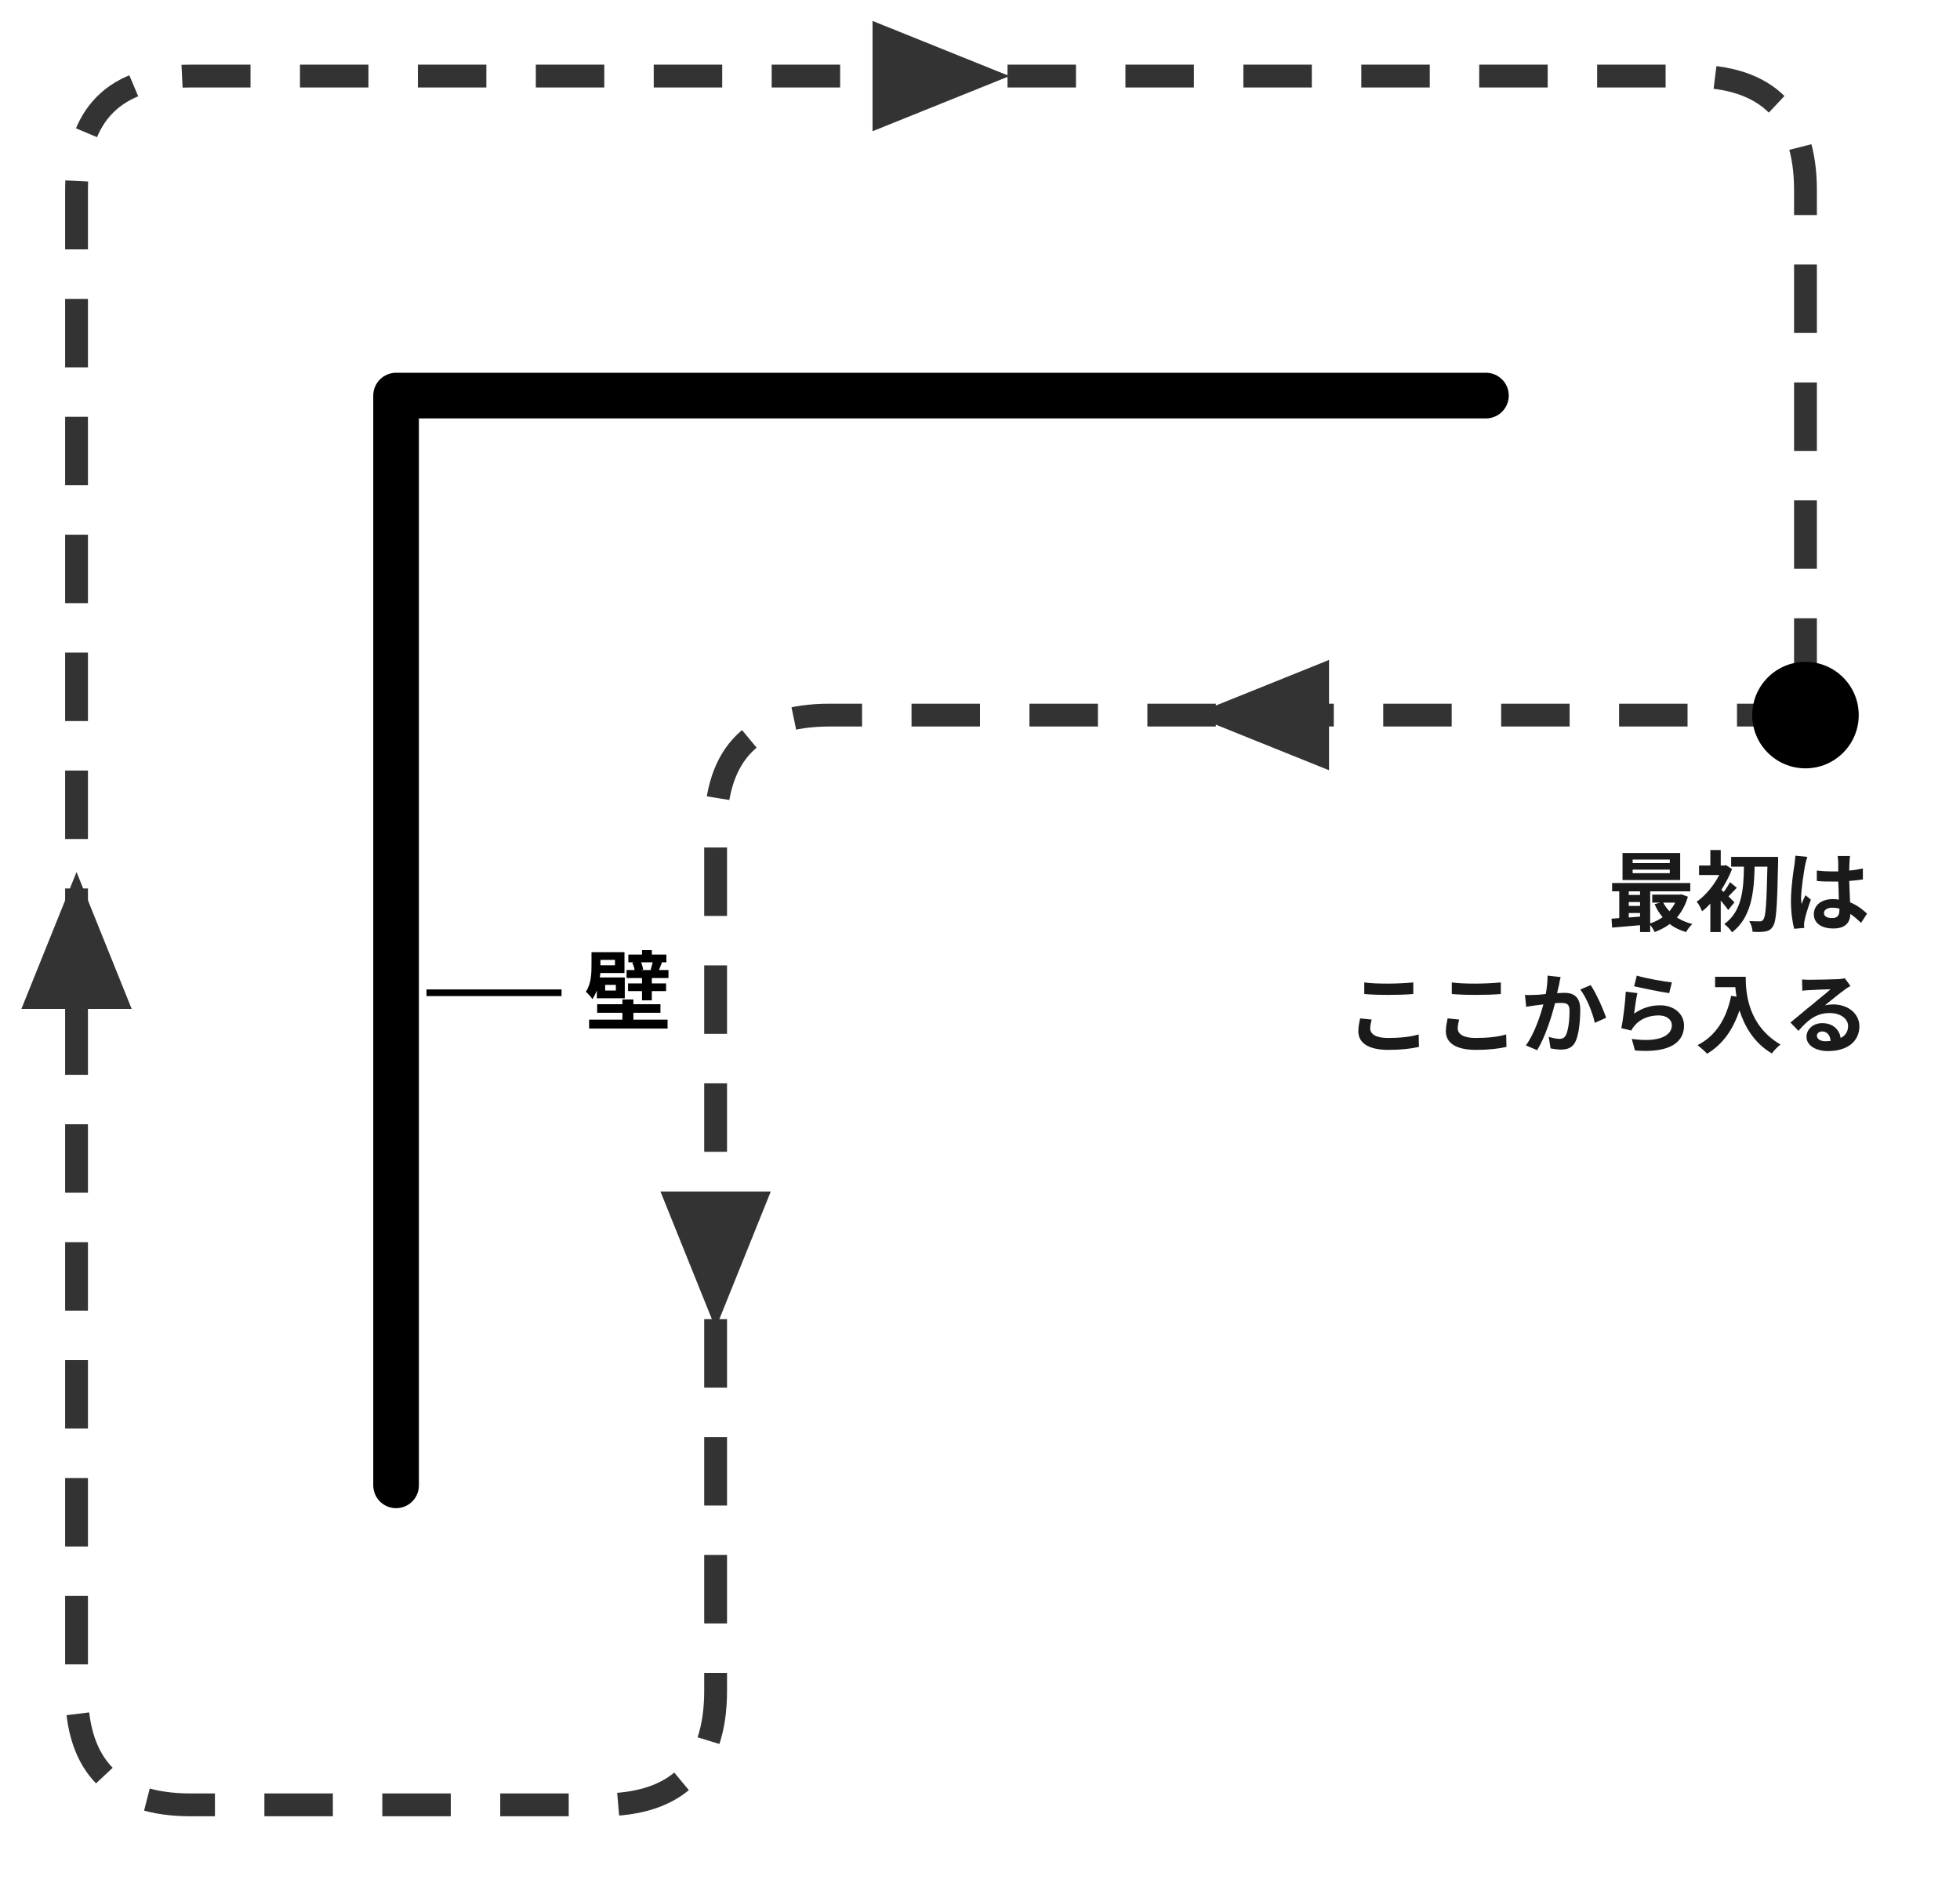
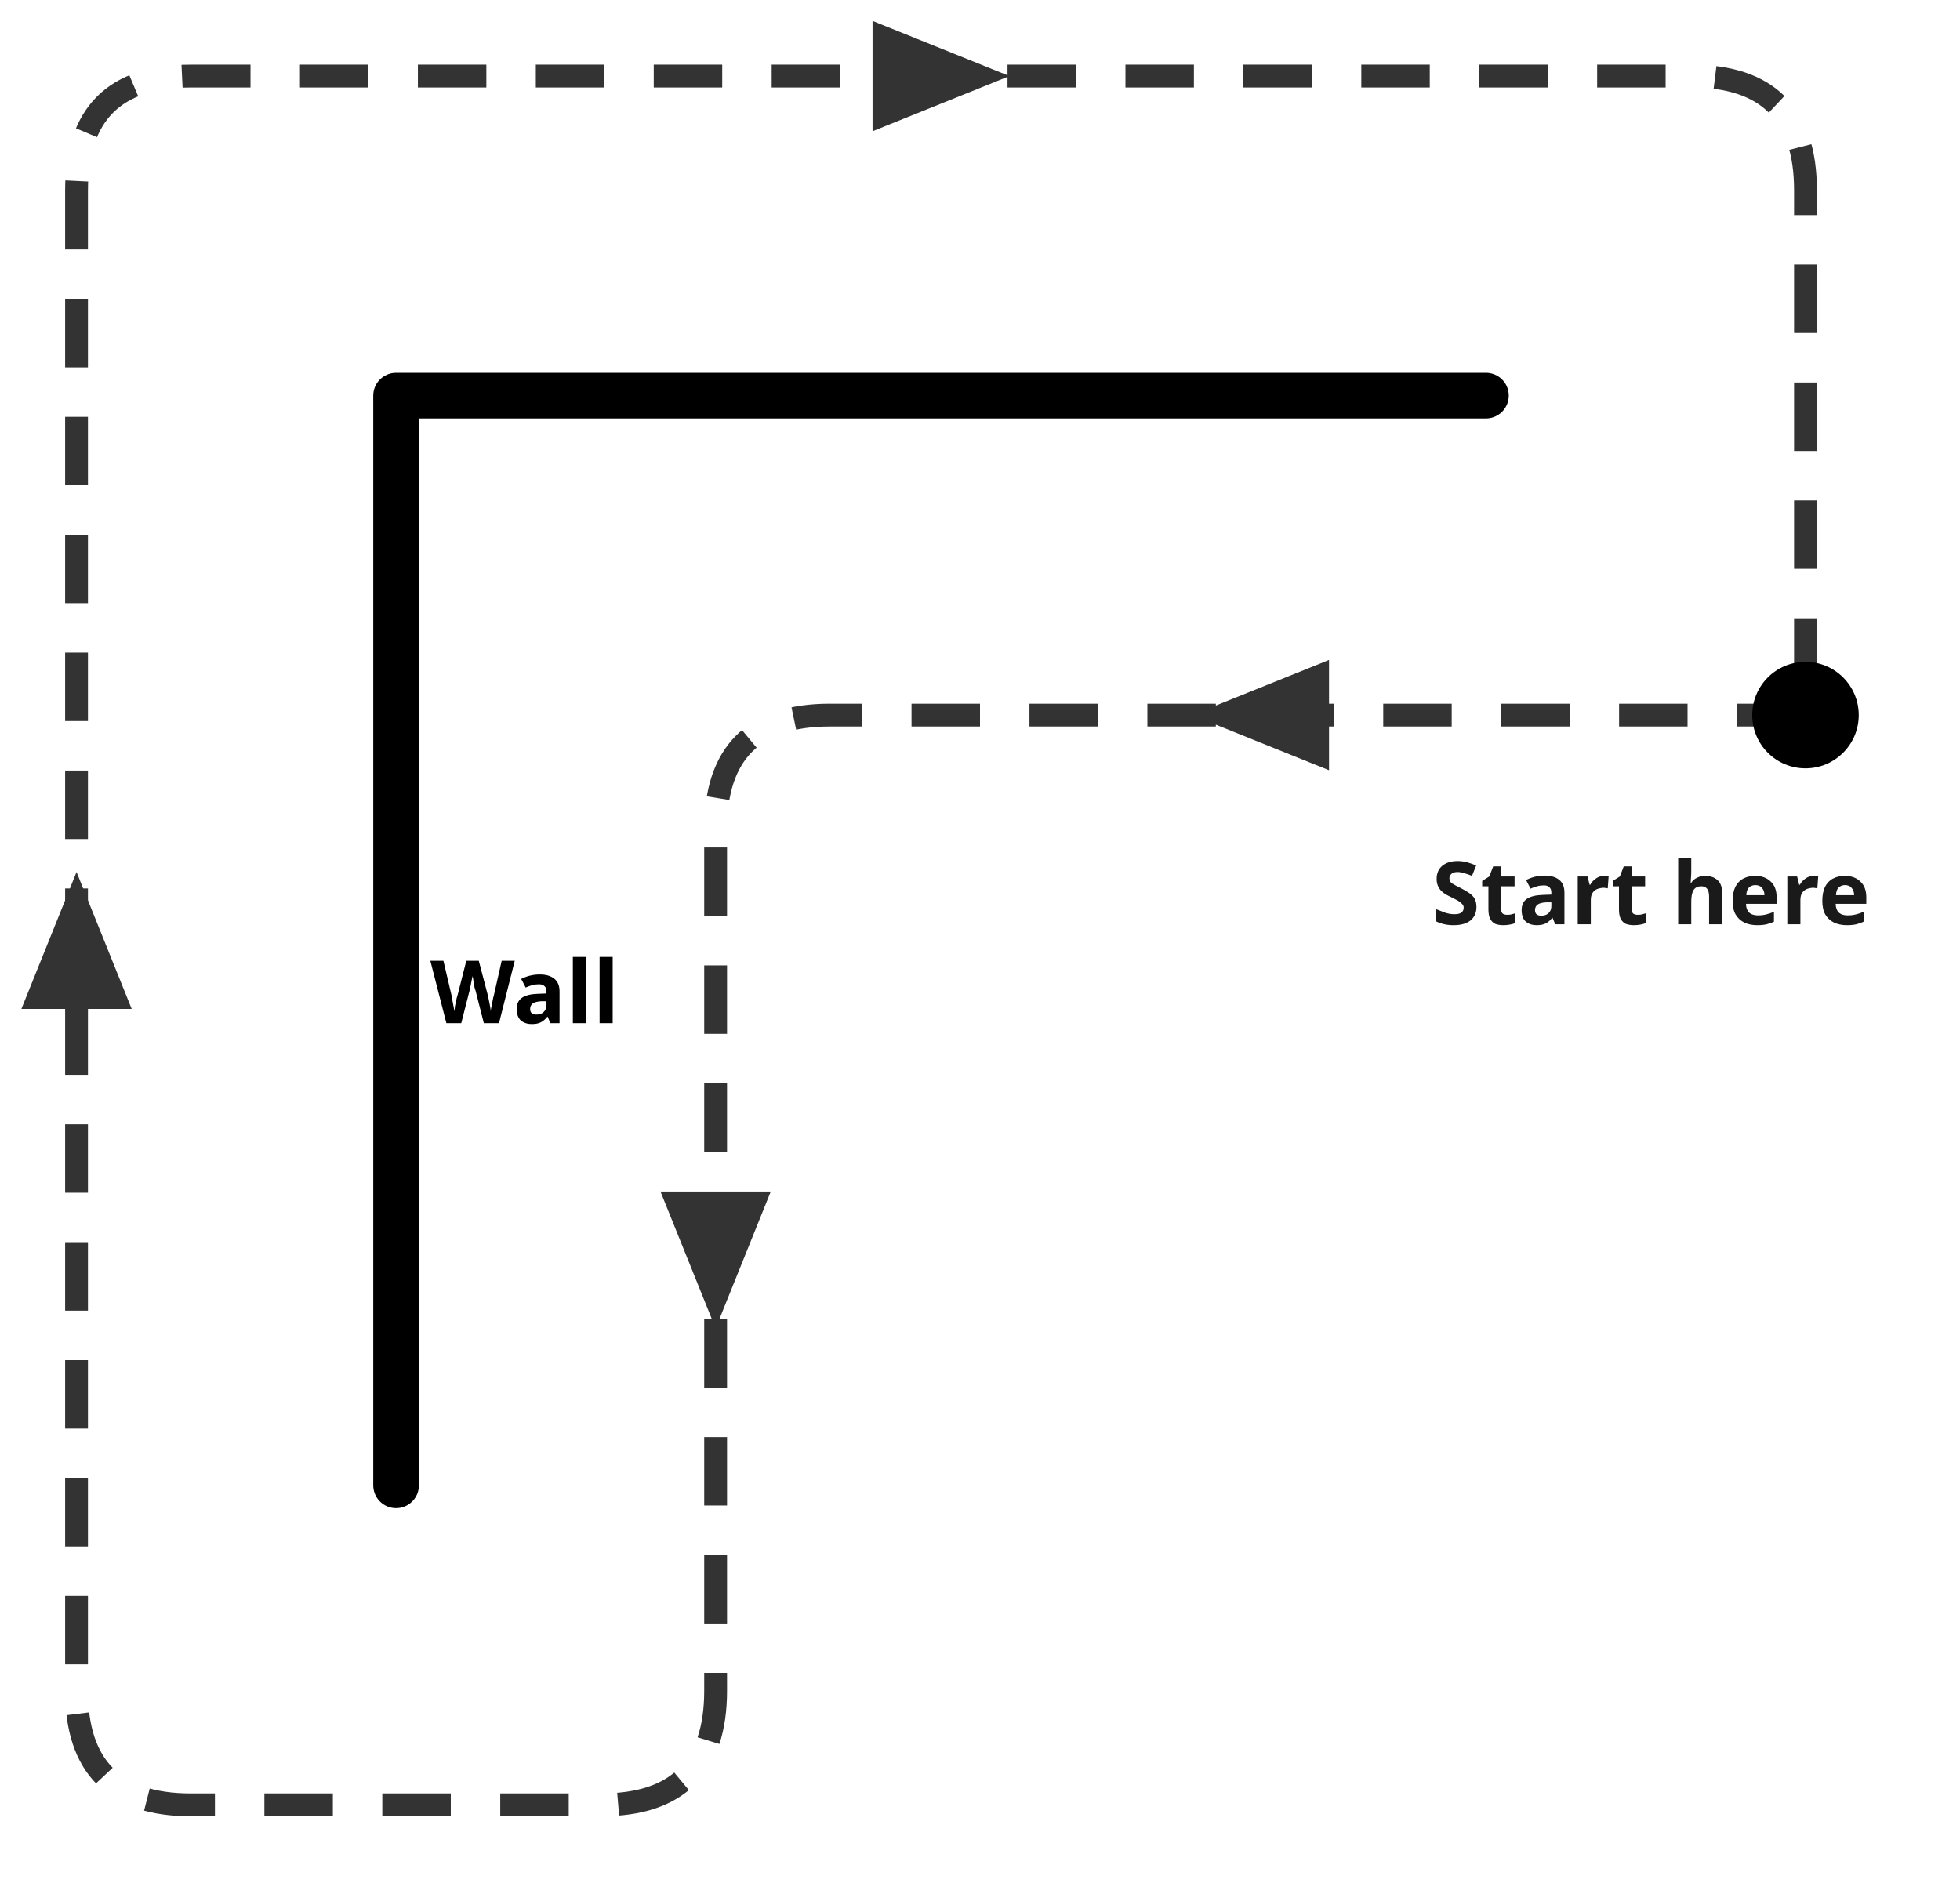
<svg xmlns="http://www.w3.org/2000/svg" viewBox="0 0 103 99" width="84.0mm" height="80.7mm" role="img" aria-labelledby="rt rd">
  <style>
  text  { font-family: "Yu Gothic", "Noto Sans JP", Meiryo, sans-serif; }
  .thing{ font-size: 4.6px; font-weight: bold; fill: #000; }
  .sub  { font-size: 4.6px; font-weight: bold; fill: #1a1a1a; }
  .wall { fill: none; stroke: #000; stroke-width: 2.4; stroke-linejoin: round; stroke-linecap: round; }
  .flow { fill: none; stroke: #333; stroke-width: 1.2; stroke-dasharray: 3.6 2.6; stroke-linecap: butt; }
  .lead { fill: none; stroke: #000; stroke-width: .35; }
</style>
  <path d="M94.90,37.60 L43.60,37.60 Q37.60,37.60 37.60,43.60 L37.60,88.90 Q37.60,94.90 31.60,94.90 L10.00,94.90 Q4.00,94.90 4.00,88.90 L4.00,10.00 Q4.00,4.00 10.00,4.00 L88.90,4.00 Q94.90,4.00 94.90,10.00 L94.90,37.60 Z" class="flow" />
  <g transform="translate(66.25,37.60) rotate(-180.0)">
    <path d="M-3.6,-2.9 L3.6,0 L-3.6,2.9 Z" fill="#333" />
  </g>
  <g transform="translate(37.60,66.25) rotate(90.0)">
    <path d="M-3.6,-2.9 L3.6,0 L-3.6,2.9 Z" fill="#333" />
  </g>
  <g transform="translate(4.00,49.45) rotate(-90.0)">
    <path d="M-3.6,-2.9 L3.6,0 L-3.6,2.9 Z" fill="#333" />
  </g>
  <g transform="translate(49.45,4.00) rotate(-0.0)">
    <path d="M-3.6,-2.9 L3.6,0 L-3.6,2.9 Z" fill="#333" />
  </g>
  <path d="M78.10,20.80 L20.80,20.80 L20.80,78.10" class="wall" />
  <circle cx="94.90" cy="37.60" r="2.8" fill="#000" />
-   <text x="98.30" y="48.60" class="sub" text-anchor="end">最初は</text>
-   <text x="98.30" y="55.00" class="sub" text-anchor="end">ここから入る</text>
-   <line x1="22.40" y1="52.20" x2="29.50" y2="52.20" class="lead" />
-   <text x="30.70" y="53.80" class="thing" text-anchor="start">壁</text>
+   <text x="98.30" y="48.60" class="sub" text-anchor="end">Start here</text>
+   <text x="22.60" y="53.80" class="thing" text-anchor="start">Wall</text>
</svg>
